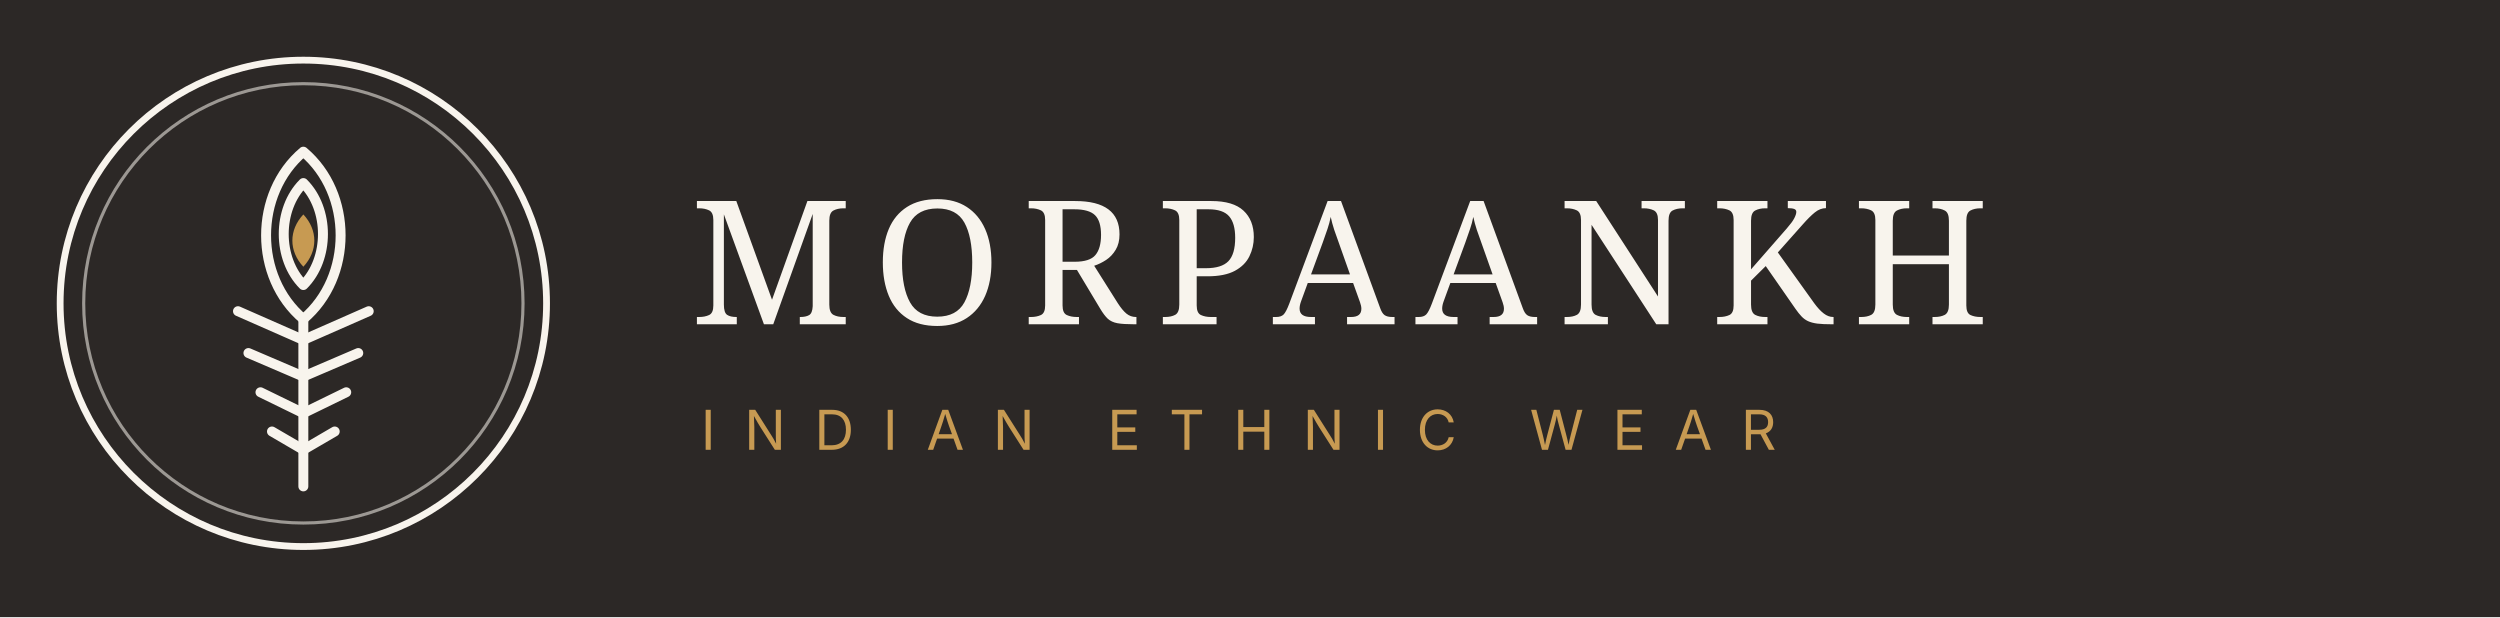
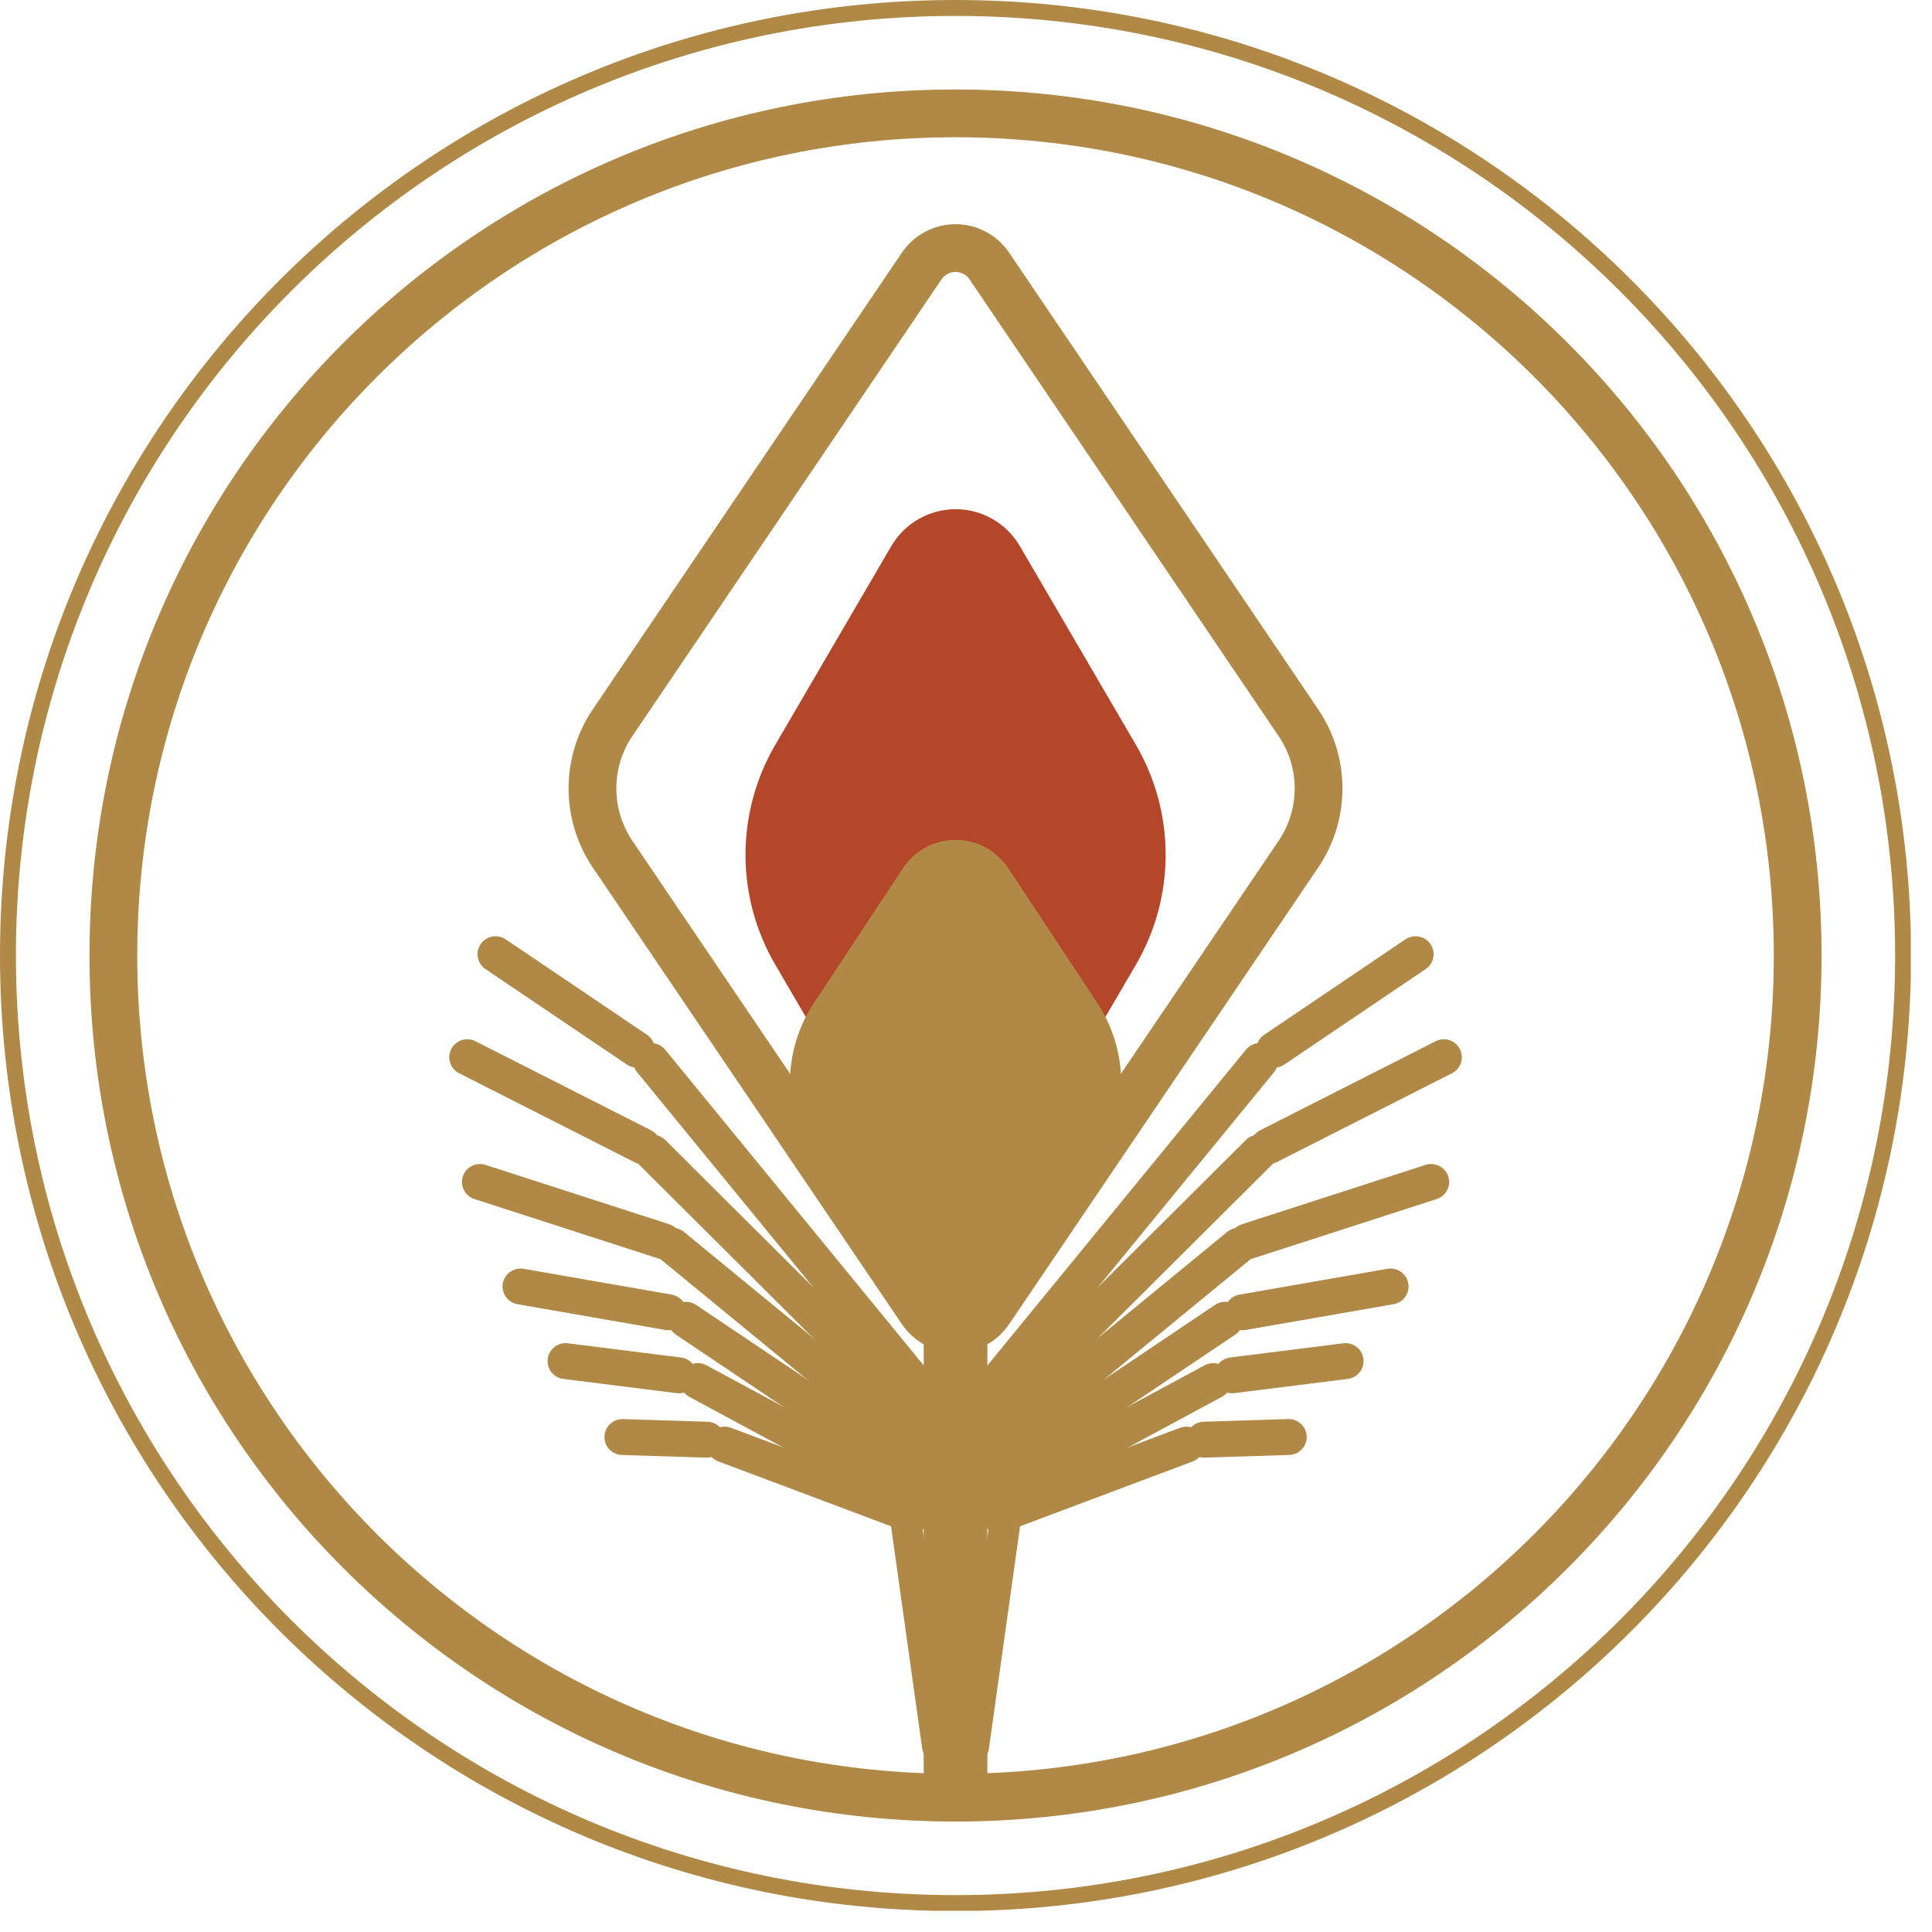
- <svg xmlns="http://www.w3.org/2000/svg" viewBox="0 0 478 118" width="478" height="118" role="img" aria-label="MorPaankh">
-   <rect width="478" height="118" fill="#2C2826" />
-   <g transform="translate(8 8)">
-     <circle cx="50" cy="50" r="46.5" fill="none" stroke="#F8F4ED" stroke-width="1.3" />
-     <circle cx="50" cy="50" r="42" fill="none" stroke="#F8F4ED" stroke-width="0.6" opacity="0.55" />
-     <g fill="none" stroke="#F8F4ED" stroke-width="1.9" stroke-linecap="round" stroke-linejoin="round">
-       <path d="M50 21 C 59.5 29 59.5 45 50 53 C 40.5 45 40.5 29 50 21 Z" />
-       <path d="M50 27 C 55 32 55 41.5 50 46.5 C 45 41.5 45 32 50 27 Z" />
-       <path d="M50 53 L 50 85" />
-       <path d="M50 57 L 37.5 51.5" />
-       <path d="M50 64 L 39.5 59.5" />
-       <path d="M50 71 L 41.8 67" />
-       <path d="M50 78 L 44 74.5" />
-       <path d="M50 57 L 62.5 51.5" />
-       <path d="M50 64 L 60.5 59.5" />
-       <path d="M50 71 L 58.2 67" />
-       <path d="M50 78 L 56 74.5" />
-     </g>
-     <path d="M50 33 C 52.8 36 52.8 40 50 43 C 47.2 40 47.2 36 50 33 Z" fill="#C79A52" />
-   </g>
-   <text x="132" y="62" font-family="Marcellus, 'Cormorant Garamond', Georgia, serif" font-size="33" letter-spacing="4" fill="#F8F4ED">MORPAANKH</text>
-   <text x="134" y="86" font-family="Inter, system-ui, sans-serif" font-size="10.5" letter-spacing="5.5" fill="#C79A52">INDIAN ETHNIC WEAR</text>
+ <svg xmlns="http://www.w3.org/2000/svg" width="121" zoomAndPan="magnify" viewBox="0 0 90.75 90.75" height="121" preserveAspectRatio="xMidYMid meet" version="1.0">
+   <defs>
+     <clipPath id="a3b29bcbec">
+       <path d="M 0 0 L 89.754 0 L 89.754 89.754 L 0 89.754 Z M 0 0 " clip-rule="nonzero" />
+     </clipPath>
+     <clipPath id="f856895da2">
+       <path d="M 44.883 0 C 20.094 0 0 20.094 0 44.883 C 0 69.672 20.094 89.766 44.883 89.766 C 69.672 89.766 89.766 69.672 89.766 44.883 C 89.766 20.094 69.672 0 44.883 0 Z M 44.883 0 " clip-rule="nonzero" />
+     </clipPath>
+     <clipPath id="5b32b2b389">
+       <path d="M 4.203 4.203 L 85.562 4.203 L 85.562 85.562 L 4.203 85.562 Z M 4.203 4.203 " clip-rule="nonzero" />
+     </clipPath>
+     <clipPath id="cc857b722e">
+       <path d="M 44.883 4.203 C 22.414 4.203 4.203 22.414 4.203 44.883 C 4.203 67.352 22.414 85.562 44.883 85.562 C 67.352 85.562 85.562 67.352 85.562 44.883 C 85.562 22.414 67.352 4.203 44.883 4.203 Z M 44.883 4.203 " clip-rule="nonzero" />
+     </clipPath>
+     <clipPath id="465aa11b36">
+       <path d="M 26.234 10 L 63.242 10 L 63.242 64 L 26.234 64 Z M 26.234 10 " clip-rule="nonzero" />
+     </clipPath>
+     <clipPath id="883739f6c4">
+       <path d="M 47.398 11.863 L 61.918 33.32 C 63.438 35.562 63.438 38.504 61.918 40.75 L 47.398 62.203 C 46.832 63.039 45.891 63.539 44.883 63.539 C 43.875 63.539 42.934 63.039 42.367 62.203 L 27.844 40.75 C 26.328 38.504 26.328 35.562 27.844 33.32 L 42.367 11.863 C 42.934 11.031 43.875 10.531 44.883 10.531 C 45.891 10.531 46.832 11.031 47.398 11.863 Z M 47.398 11.863 " clip-rule="nonzero" />
+     </clipPath>
+     <clipPath id="6f6bfa0865">
+       <path d="M 35.016 23.895 L 54.758 23.895 L 54.758 56.469 L 35.016 56.469 Z M 35.016 23.895 " clip-rule="nonzero" />
+     </clipPath>
+     <clipPath id="1d8651d1e4">
+       <path d="M 47.902 25.648 L 53.355 34.984 C 55.219 38.176 55.219 42.125 53.355 45.316 L 47.902 54.652 C 47.277 55.723 46.129 56.383 44.887 56.383 C 43.645 56.383 42.496 55.723 41.867 54.652 L 36.418 45.316 C 34.551 42.125 34.551 38.176 36.418 34.984 L 41.867 25.648 C 42.496 24.578 43.645 23.918 44.887 23.918 C 46.129 23.918 47.277 24.578 47.902 25.648 Z M 47.902 25.648 " clip-rule="nonzero" />
+     </clipPath>
+     <clipPath id="acfeafeeef">
+       <path d="M 0.016 0.895 L 19.758 0.895 L 19.758 33.469 L 0.016 33.469 Z M 0.016 0.895 " clip-rule="nonzero" />
+     </clipPath>
+     <clipPath id="1404fbf995">
+       <path d="M 12.902 2.648 L 18.355 11.984 C 20.219 15.176 20.219 19.125 18.355 22.316 L 12.902 31.652 C 12.277 32.723 11.129 33.383 9.887 33.383 C 8.645 33.383 7.496 32.723 6.867 31.652 L 1.418 22.316 C -0.449 19.125 -0.449 15.176 1.418 11.984 L 6.867 2.648 C 7.496 1.578 8.645 0.918 9.887 0.918 C 11.129 0.918 12.277 1.578 12.902 2.648 Z M 12.902 2.648 " clip-rule="nonzero" />
+     </clipPath>
+     <clipPath id="454bf4e963">
+       <rect x="0" width="20" y="0" height="34" />
+     </clipPath>
+     <clipPath id="258f69be35">
+       <path d="M 37.043 39.387 L 52.73 39.387 L 52.73 62.277 L 37.043 62.277 Z M 37.043 39.387 " clip-rule="nonzero" />
+     </clipPath>
+     <clipPath id="05ca1b500f">
+       <path d="M 47.359 40.781 L 51.543 47.113 C 53.039 49.383 53.039 52.332 51.543 54.602 L 47.359 60.934 C 46.812 61.766 45.883 62.266 44.887 62.266 C 43.891 62.266 42.961 61.766 42.414 60.934 L 38.23 54.602 C 36.73 52.332 36.73 49.383 38.23 47.113 L 42.414 40.781 C 42.961 39.949 43.891 39.449 44.887 39.449 C 45.883 39.449 46.812 39.949 47.359 40.781 Z M 47.359 40.781 " clip-rule="nonzero" />
+     </clipPath>
+     <clipPath id="58ed8f76e9">
+       <path d="M 0.043 0.387 L 15.73 0.387 L 15.73 23.277 L 0.043 23.277 Z M 0.043 0.387 " clip-rule="nonzero" />
+     </clipPath>
+     <clipPath id="4951ed8efd">
+       <path d="M 10.359 1.781 L 14.543 8.113 C 16.039 10.383 16.039 13.332 14.543 15.602 L 10.359 21.934 C 9.812 22.766 8.883 23.266 7.887 23.266 C 6.891 23.266 5.961 22.766 5.414 21.934 L 1.23 15.602 C -0.27 13.332 -0.27 10.383 1.23 8.113 L 5.414 1.781 C 5.961 0.949 6.891 0.449 7.887 0.449 C 8.883 0.449 9.812 0.949 10.359 1.781 Z M 10.359 1.781 " clip-rule="nonzero" />
+     </clipPath>
+     <clipPath id="2d00750484">
+       <rect x="0" width="16" y="0" height="24" />
+     </clipPath>
+     <clipPath id="0c1bdc54c2">
+       <path d="M 44.914 43.648 L 68.82 43.648 L 68.82 75.449 L 44.914 75.449 Z M 44.914 43.648 " clip-rule="nonzero" />
+     </clipPath>
+     <clipPath id="c4a5892108">
+       <path d="M 50 43.648 L 69.027 43.648 L 69.027 59 L 50 59 Z M 50 43.648 " clip-rule="nonzero" />
+     </clipPath>
+     <clipPath id="53d83e25f8">
+       <path d="M 44.914 44 L 68.82 44 L 68.82 76.445 L 44.914 76.445 Z M 44.914 44 " clip-rule="nonzero" />
+     </clipPath>
+     <clipPath id="bdd232b476">
+       <path d="M 49.875 43.648 L 69.027 43.648 L 69.027 63.523 L 49.875 63.523 Z M 49.875 43.648 " clip-rule="nonzero" />
+     </clipPath>
+     <clipPath id="d45b1d61fb">
+       <path d="M 44.914 48.617 L 67.824 48.617 L 67.824 78 L 44.914 78 Z M 44.914 48.617 " clip-rule="nonzero" />
+     </clipPath>
+     <clipPath id="5b039474db">
+       <path d="M 49 45.633 L 69.027 45.633 L 69.027 68 L 49 68 Z M 49 45.633 " clip-rule="nonzero" />
+     </clipPath>
+     <clipPath id="c83b4454fd">
+       <path d="M 44.914 52 L 67.824 52 L 67.824 79 L 44.914 79 Z M 44.914 52 " clip-rule="nonzero" />
+     </clipPath>
+     <clipPath id="2fa245876f">
+       <path d="M 48 50.605 L 69.027 50.605 L 69.027 71.473 L 48 71.473 Z M 48 50.605 " clip-rule="nonzero" />
+     </clipPath>
+     <clipPath id="170a613973">
+       <path d="M 44.914 55 L 66.828 55 L 66.828 80 L 44.914 80 Z M 44.914 55 " clip-rule="nonzero" />
+     </clipPath>
+     <clipPath id="48cce08c73">
+       <path d="M 48 54 L 69.027 54 L 69.027 74.457 L 48 74.457 Z M 48 54 " clip-rule="nonzero" />
+     </clipPath>
+     <clipPath id="27cf810451">
+       <path d="M 44.914 58 L 65.828 58 L 65.828 81 L 44.914 81 Z M 44.914 58 " clip-rule="nonzero" />
+     </clipPath>
+     <clipPath id="a7a7d527e1">
+       <path d="M 46.883 57.562 L 69.027 57.562 L 69.027 77.438 L 46.883 77.438 Z M 46.883 57.562 " clip-rule="nonzero" />
+     </clipPath>
+     <clipPath id="1c99f182f3">
+       <path d="M 44.914 63 L 55.855 63 L 55.855 82.992 L 44.914 82.992 Z M 44.914 63 " clip-rule="nonzero" />
+     </clipPath>
+     <clipPath id="4eef791e3b">
+       <path d="M 20.27 43.578 L 44.953 43.578 L 44.953 83.965 L 20.27 83.965 Z M 20.27 43.578 " clip-rule="nonzero" />
+     </clipPath>
+     <clipPath id="6ee89fb707">
+       <path d="M 1 0.648 L 24.855 0.648 L 24.855 32.449 L 1 32.449 Z M 1 0.648 " clip-rule="nonzero" />
+     </clipPath>
+     <clipPath id="2ead83695b">
+       <path d="M 0.742 0.648 L 19.895 0.648 L 19.895 16 L 0.742 16 Z M 0.742 0.648 " clip-rule="nonzero" />
+     </clipPath>
+     <clipPath id="fd2c36cc41">
+       <path d="M 1 1 L 24.855 1 L 24.855 33.445 L 1 33.445 Z M 1 1 " clip-rule="nonzero" />
+     </clipPath>
+     <clipPath id="88bfc63063">
+       <path d="M 0.742 0.648 L 19.895 0.648 L 19.895 20.523 L 0.742 20.523 Z M 0.742 0.648 " clip-rule="nonzero" />
+     </clipPath>
+     <clipPath id="ddacab8b2c">
+       <path d="M 2 5.617 L 24.855 5.617 L 24.855 35 L 2 35 Z M 2 5.617 " clip-rule="nonzero" />
+     </clipPath>
+     <clipPath id="bca8a4a63e">
+       <path d="M 0.742 2.633 L 20.895 2.633 L 20.895 25 L 0.742 25 Z M 0.742 2.633 " clip-rule="nonzero" />
+     </clipPath>
+     <clipPath id="f4c31f00f9">
+       <path d="M 2 9 L 24.855 9 L 24.855 36 L 2 36 Z M 2 9 " clip-rule="nonzero" />
+     </clipPath>
+     <clipPath id="cdcc8f8c63">
+       <path d="M 0.742 7.605 L 21 7.605 L 21 28.473 L 0.742 28.473 Z M 0.742 7.605 " clip-rule="nonzero" />
+     </clipPath>
+     <clipPath id="69f5d308e7">
+       <path d="M 3 12 L 24.855 12 L 24.855 37 L 3 37 Z M 3 12 " clip-rule="nonzero" />
+     </clipPath>
+     <clipPath id="a5ca3221c5">
+       <path d="M 0.742 11 L 21.891 11 L 21.891 31.457 L 0.742 31.457 Z M 0.742 11 " clip-rule="nonzero" />
+     </clipPath>
+     <clipPath id="c388a94382">
+       <path d="M 4 15 L 24.855 15 L 24.855 38 L 4 38 Z M 4 15 " clip-rule="nonzero" />
+     </clipPath>
+     <clipPath id="49cc41d8f4">
+       <path d="M 0.742 14.562 L 22.887 14.562 L 22.887 34.438 L 0.742 34.438 Z M 0.742 14.562 " clip-rule="nonzero" />
+     </clipPath>
+     <clipPath id="e10d16e258">
+       <path d="M 14 20 L 24.855 20 L 24.855 39.992 L 14 39.992 Z M 14 20 " clip-rule="nonzero" />
+     </clipPath>
+     <clipPath id="d1b81fcaa4">
+       <rect x="0" width="25" y="0" height="41" />
+     </clipPath>
+   </defs>
+   <g clip-path="url(#a3b29bcbec)">
+     <g clip-path="url(#f856895da2)">
+       <path stroke-linecap="butt" transform="matrix(0.74794, 0, 0, 0.74794, 0.0000005, 0.00000199451)" fill="none" stroke-linejoin="miter" d="M 60.009 -0 C 26.865 -0 -0 26.865 -0 60.009 C -0 93.152 26.865 120.017 60.009 120.017 C 93.152 120.017 120.017 93.152 120.017 60.009 C 120.017 26.865 93.152 -0 60.009 -0 Z M 60.009 -0 " stroke="#b08947" stroke-width="2" stroke-opacity="1" stroke-miterlimit="4" />
+     </g>
+   </g>
+   <g clip-path="url(#5b32b2b389)">
+     <g clip-path="url(#cc857b722e)">
+       <path stroke-linecap="butt" transform="matrix(0.74794, 0, 0, 0.74794, 4.201708, 4.201709)" fill="none" stroke-linejoin="miter" d="M 54.391 0.002 C 24.35 0.002 0.002 24.35 0.002 54.391 C 0.002 84.432 24.35 108.78 54.391 108.78 C 84.432 108.78 108.78 84.432 108.78 54.391 C 108.78 24.35 84.432 0.002 54.391 0.002 Z M 54.391 0.002 " stroke="#b08947" stroke-width="6" stroke-opacity="1" stroke-miterlimit="4" />
+     </g>
+   </g>
+   <g clip-path="url(#465aa11b36)">
+     <g clip-path="url(#883739f6c4)">
+       <path stroke-linecap="butt" transform="matrix(0.74794, 0, 0, 0.74794, 25.33049, 8.145109)" fill="none" stroke-linejoin="miter" d="M 29.505 4.971 L 48.918 33.659 C 50.949 36.657 50.949 40.59 48.918 43.593 L 29.505 72.276 C 28.748 73.394 27.489 74.062 26.142 74.062 C 24.794 74.062 23.535 73.394 22.778 72.276 L 3.36 43.593 C 1.334 40.59 1.334 36.657 3.36 33.659 L 22.778 4.971 C 23.535 3.859 24.794 3.19 26.142 3.19 C 27.489 3.19 28.748 3.859 29.505 4.971 Z M 29.505 4.971 " stroke="#b08947" stroke-width="6" stroke-opacity="1" stroke-miterlimit="4" />
+     </g>
+   </g>
+   <g clip-path="url(#6f6bfa0865)">
+     <g clip-path="url(#1d8651d1e4)">
+       <g transform="matrix(1, 0, 0, 1, 35, 23)">
+         <g clip-path="url(#454bf4e963)">
+           <g clip-path="url(#acfeafeeef)">
+             <g clip-path="url(#1404fbf995)">
+               <rect x="-54.965" width="130.68" fill="#b4472a" height="130.68" y="-42.965" fill-opacity="1" />
+             </g>
+           </g>
+         </g>
+       </g>
+     </g>
+   </g>
+   <path stroke-linecap="butt" transform="matrix(0, -0.74794, 0.74794, 0, 43.38647, 83.98787)" fill="none" stroke-linejoin="miter" d="M -0.001 2.001 L 29.121 2.001 " stroke="#b08947" stroke-width="4" stroke-opacity="1" stroke-miterlimit="4" />
+   <g clip-path="url(#258f69be35)">
+     <g clip-path="url(#05ca1b500f)">
+       <g transform="matrix(1, 0, 0, 1, 37, 39)">
+         <g clip-path="url(#2d00750484)">
+           <g clip-path="url(#58ed8f76e9)">
+             <g clip-path="url(#4951ed8efd)">
+               <rect x="-56.965" width="130.68" fill="#b08947" height="130.68" y="-58.965" fill-opacity="1" />
+             </g>
+           </g>
+         </g>
+       </g>
+     </g>
+   </g>
+   <g clip-path="url(#0c1bdc54c2)">
+     <path stroke-linecap="round" transform="matrix(0.0764312, -0.0933558, 0.0936759, 0.07617, 45.17369, 65.61115)" fill="none" stroke-linejoin="miter" d="M 6.985 7 L 174.703 7.015 " stroke="#b08947" stroke-width="14" stroke-opacity="1" stroke-miterlimit="4" />
+   </g>
+   <g clip-path="url(#c4a5892108)">
+     <path stroke-linecap="round" transform="matrix(0.100082, -0.0675941, 0.0678259, 0.0997402, 58.67636, 49.07766)" fill="none" stroke-linejoin="miter" d="M 7.016 7.031 L 73.338 7.017 " stroke="#b08947" stroke-width="14" stroke-opacity="1" stroke-miterlimit="4" />
+   </g>
+   <g clip-path="url(#53d83e25f8)">
+     <path stroke-linecap="round" transform="matrix(0.0855415, -0.0851454, 0.0854374, 0.0852492, 45.23124, 66.77701)" fill="none" stroke-linejoin="miter" d="M 7.012 7.007 L 155.355 6.983 " stroke="#b08947" stroke-width="14" stroke-opacity="1" stroke-miterlimit="4" />
+   </g>
+   <g clip-path="url(#bdd232b476)">
+     <path stroke-linecap="round" transform="matrix(0.107726, -0.0546943, 0.0548819, 0.107358, 58.42808, 53.48138)" fill="none" stroke-linejoin="miter" d="M 7.009 6.983 L 83.617 7.006 " stroke="#b08947" stroke-width="14" stroke-opacity="1" stroke-miterlimit="4" />
+   </g>
+   <g clip-path="url(#d45b1d61fb)">
+     <path stroke-linecap="round" transform="matrix(0.0933267, -0.0765946, 0.0768573, 0.0930077, 45.29136, 68.00102)" fill="none" stroke-linejoin="miter" d="M 7.004 7.017 L 132.291 7.002 " stroke="#b08947" stroke-width="14" stroke-opacity="1" stroke-miterlimit="4" />
+   </g>
+   <g clip-path="url(#5b039474db)">
+     <path stroke-linecap="round" transform="matrix(0.114989, -0.0372129, 0.0373405, 0.114596, 57.5292, 57.76907)" fill="none" stroke-linejoin="miter" d="M 6.992 6.978 L 82.024 7.006 " stroke="#b08947" stroke-width="14" stroke-opacity="1" stroke-miterlimit="4" />
+   </g>
+   <g clip-path="url(#c83b4454fd)">
+     <path stroke-linecap="round" transform="matrix(0.100241, -0.0673612, 0.0675922, 0.0998983, 45.49253, 69.07205)" fill="none" stroke-linejoin="miter" d="M 7 7.009 L 115.518 7.023 " stroke="#b08947" stroke-width="14" stroke-opacity="1" stroke-miterlimit="4" />
+   </g>
+   <g clip-path="url(#2fa245876f)">
+     <path stroke-linecap="round" transform="matrix(0.119093, -0.020755, 0.0208261, 0.118686, 57.38423, 60.95578)" fill="none" stroke-linejoin="miter" d="M 7.03 7 L 65.381 7.001 " stroke="#b08947" stroke-width="14" stroke-opacity="1" stroke-miterlimit="4" />
+   </g>
+   <g clip-path="url(#170a613973)">
+     <path stroke-linecap="round" transform="matrix(0.106319, -0.0573637, 0.0575604, 0.105956, 45.68253, 70.00892)" fill="none" stroke-linejoin="miter" d="M 7.023 6.999 L 102.536 7.022 " stroke="#b08947" stroke-width="14" stroke-opacity="1" stroke-miterlimit="4" />
+   </g>
+   <g clip-path="url(#48cce08c73)">
+     <path stroke-linecap="round" transform="matrix(0.11995, -0.0150842, 0.0151359, 0.11954, 56.94123, 63.87112)" fill="none" stroke-linejoin="miter" d="M 7 6.994 L 51.321 6.999 " stroke="#b08947" stroke-width="14" stroke-opacity="1" stroke-miterlimit="4" />
+   </g>
+   <g clip-path="url(#27cf810451)">
+     <path stroke-linecap="round" transform="matrix(0.113145, -0.0424585, 0.0426041, 0.112759, 45.8321, 70.67069)" fill="none" stroke-linejoin="miter" d="M 6.993 7.009 L 84.854 6.984 " stroke="#b08947" stroke-width="14" stroke-opacity="1" stroke-miterlimit="4" />
+   </g>
+   <g clip-path="url(#a7a7d527e1)">
+     <path stroke-linecap="round" transform="matrix(0.12084, -0.00380421, 0.00381725, 0.120427, 55.68986, 66.80647)" fill="none" stroke-linejoin="miter" d="M 7 7.018 L 39.843 7.018 " stroke="#b08947" stroke-width="14" stroke-opacity="1" stroke-miterlimit="4" />
+   </g>
+   <g clip-path="url(#1c99f182f3)">
+     <path stroke-linecap="round" transform="matrix(-0.0167344, 0.119328, -0.119737, -0.0166772, 48.02889, 70.90048)" fill="none" stroke-linejoin="miter" d="M 5.997 6.026 L 94.316 6.014 " stroke="#b08947" stroke-width="12" stroke-opacity="1" stroke-miterlimit="4" />
+   </g>
+   <g clip-path="url(#4eef791e3b)">
+     <g transform="matrix(1, 0, 0, 1, 20, 43)">
+       <g clip-path="url(#d1b81fcaa4)">
+         <g clip-path="url(#6ee89fb707)">
+           <path stroke-linecap="round" transform="matrix(-0.0764312, -0.0933558, -0.0936759, 0.07617, 24.59593, 22.61115)" fill="none" stroke-linejoin="miter" d="M 6.986 7 L 174.703 7.016 " stroke="#b08947" stroke-width="14" stroke-opacity="1" stroke-miterlimit="4" />
+         </g>
+         <g clip-path="url(#2ead83695b)">
+           <path stroke-linecap="round" transform="matrix(-0.100082, -0.0675941, -0.0678259, 0.0997402, 11.09325, 6.077661)" fill="none" stroke-linejoin="miter" d="M 6.99 7.013 L 73.339 7.018 " stroke="#b08947" stroke-width="14" stroke-opacity="1" stroke-miterlimit="4" />
+         </g>
+         <g clip-path="url(#fd2c36cc41)">
+           <path stroke-linecap="round" transform="matrix(-0.0855415, -0.0851454, -0.0854374, 0.0852492, 24.53837, 23.77701)" fill="none" stroke-linejoin="miter" d="M 7.012 7.007 L 155.356 6.984 " stroke="#b08947" stroke-width="14" stroke-opacity="1" stroke-miterlimit="4" />
+         </g>
+         <g clip-path="url(#88bfc63063)">
+           <path stroke-linecap="round" transform="matrix(-0.107726, -0.0546943, -0.0548819, 0.107358, 11.34154, 10.48138)" fill="none" stroke-linejoin="miter" d="M 7.01 6.983 L 83.618 7.006 " stroke="#b08947" stroke-width="14" stroke-opacity="1" stroke-miterlimit="4" />
+         </g>
+         <g clip-path="url(#ddacab8b2c)">
+           <path stroke-linecap="round" transform="matrix(-0.0933267, -0.0765946, -0.0768573, 0.0930077, 24.47826, 25.00102)" fill="none" stroke-linejoin="miter" d="M 7.005 7.018 L 132.291 7.003 " stroke="#b08947" stroke-width="14" stroke-opacity="1" stroke-miterlimit="4" />
+         </g>
+         <g clip-path="url(#bca8a4a63e)">
+           <path stroke-linecap="round" transform="matrix(-0.114989, -0.0372129, -0.0373405, 0.114596, 12.24042, 14.76907)" fill="none" stroke-linejoin="miter" d="M 6.992 6.979 L 82.025 7.006 " stroke="#b08947" stroke-width="14" stroke-opacity="1" stroke-miterlimit="4" />
+         </g>
+         <g clip-path="url(#f4c31f00f9)">
+           <path stroke-linecap="round" transform="matrix(-0.100241, -0.0673612, -0.0675922, 0.0998983, 24.27708, 26.07205)" fill="none" stroke-linejoin="miter" d="M 7 7.01 L 115.519 7.023 " stroke="#b08947" stroke-width="14" stroke-opacity="1" stroke-miterlimit="4" />
+         </g>
+         <g clip-path="url(#cdcc8f8c63)">
+           <path stroke-linecap="round" transform="matrix(-0.119093, -0.020755, -0.0208261, 0.118686, 12.38539, 17.95578)" fill="none" stroke-linejoin="miter" d="M 7.03 7 L 65.381 7.001 " stroke="#b08947" stroke-width="14" stroke-opacity="1" stroke-miterlimit="4" />
+         </g>
+         <g clip-path="url(#69f5d308e7)">
+           <path stroke-linecap="round" transform="matrix(-0.106319, -0.0573637, -0.0575604, 0.105956, 24.08709, 27.00892)" fill="none" stroke-linejoin="miter" d="M 7.023 6.999 L 102.537 7.022 " stroke="#b08947" stroke-width="14" stroke-opacity="1" stroke-miterlimit="4" />
+         </g>
+         <g clip-path="url(#a5ca3221c5)">
+           <path stroke-linecap="round" transform="matrix(-0.11995, -0.0150842, -0.0151359, 0.11954, 12.82838, 20.87112)" fill="none" stroke-linejoin="miter" d="M 7.001 6.994 L 51.322 6.999 " stroke="#b08947" stroke-width="14" stroke-opacity="1" stroke-miterlimit="4" />
+         </g>
+         <g clip-path="url(#c388a94382)">
+           <path stroke-linecap="round" transform="matrix(-0.113145, -0.0424585, -0.0426041, 0.112759, 23.93752, 27.67069)" fill="none" stroke-linejoin="miter" d="M 6.993 7.009 L 84.854 6.985 " stroke="#b08947" stroke-width="14" stroke-opacity="1" stroke-miterlimit="4" />
+         </g>
+         <g clip-path="url(#49cc41d8f4)">
+           <path stroke-linecap="round" transform="matrix(-0.12084, -0.00380421, -0.00381725, 0.120427, 14.07976, 23.80647)" fill="none" stroke-linejoin="miter" d="M 7 7.018 L 39.843 7.018 " stroke="#b08947" stroke-width="14" stroke-opacity="1" stroke-miterlimit="4" />
+         </g>
+         <g clip-path="url(#e10d16e258)">
+           <path stroke-linecap="round" transform="matrix(0.0167344, 0.119328, 0.119737, -0.0166772, 21.74072, 27.90048)" fill="none" stroke-linejoin="miter" d="M 5.997 6.025 L 94.316 6.013 " stroke="#b08947" stroke-width="12" stroke-opacity="1" stroke-miterlimit="4" />
+         </g>
+       </g>
+     </g>
+   </g>
</svg>
